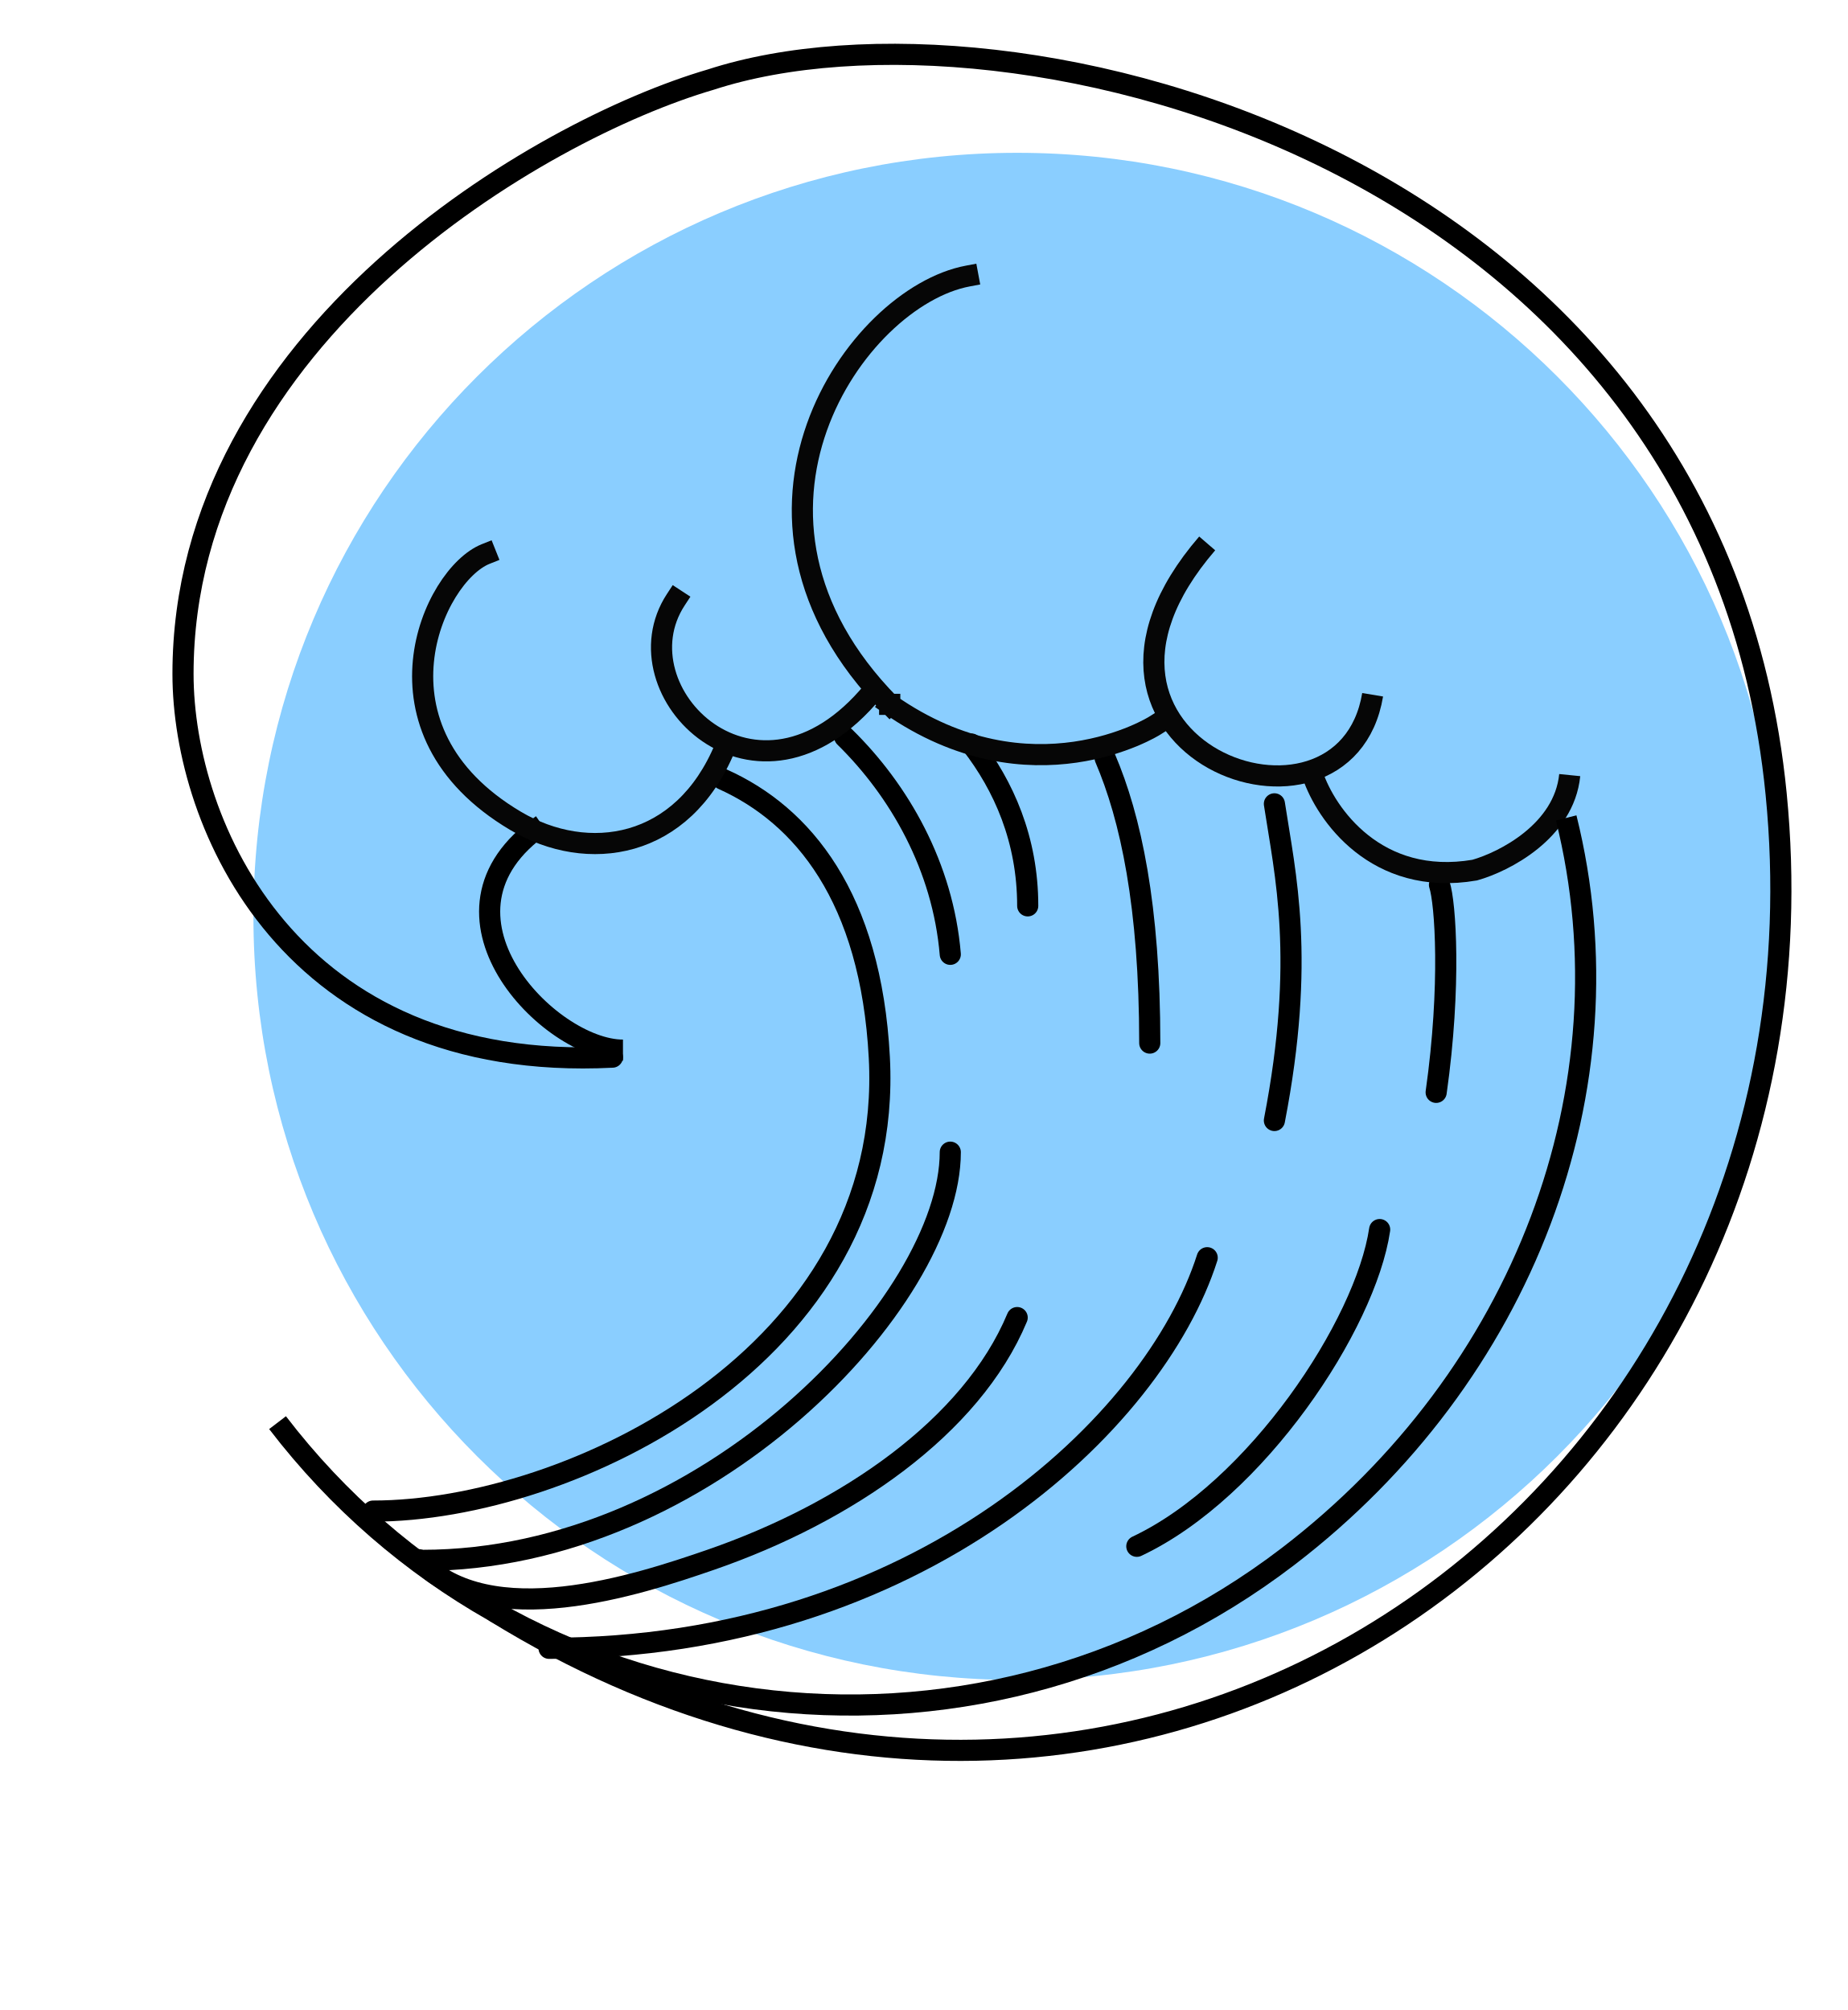
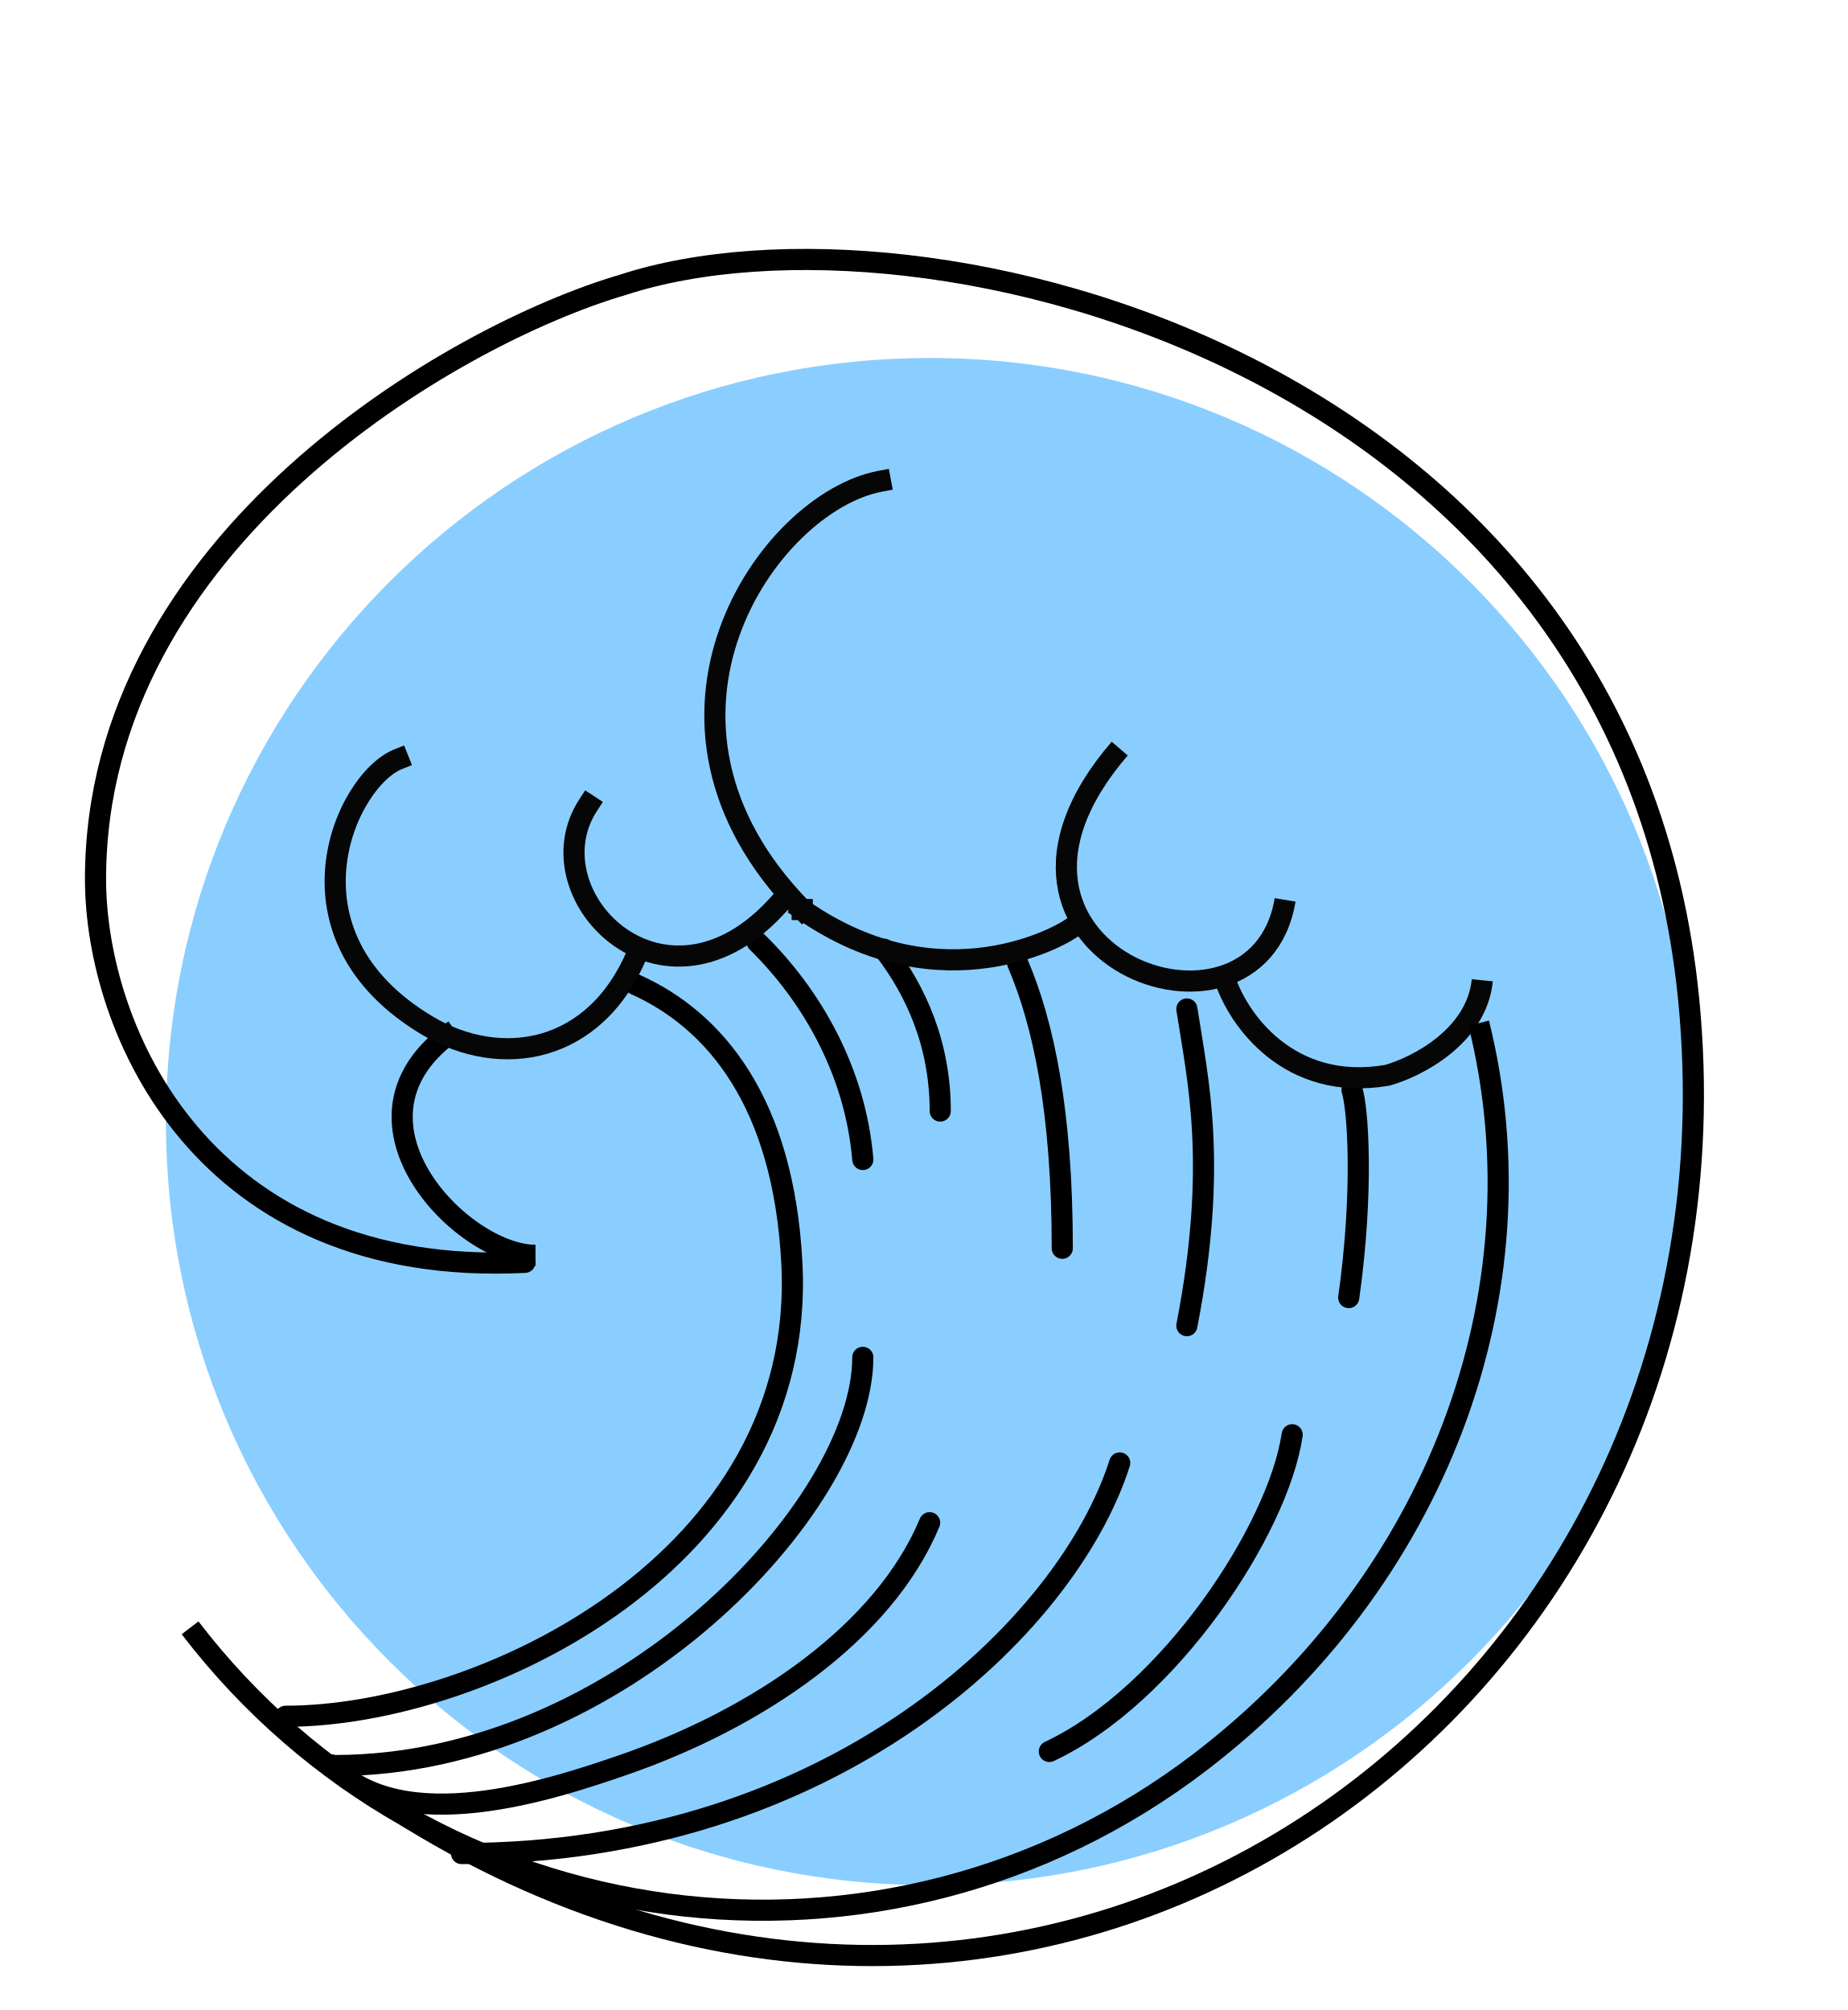
- <svg xmlns="http://www.w3.org/2000/svg" width="34" height="37" viewBox="0 0 34 37" fill="none">
-   <circle cx="18.72" cy="16.869" r="14.056" fill="#8ACEFF" />
-   <path d="M6.866 27.816C10.478 27.816 16.472 24.952 16.183 19.468C16.028 16.516 14.774 15.004 13.298 14.343" stroke="black" stroke-width="0.389" stroke-linecap="round" stroke-linejoin="round" />
-   <path d="M7.773 28.723C13.019 28.723 17.489 23.93 17.489 21.209" stroke="black" stroke-width="0.389" stroke-linecap="round" stroke-linejoin="round" />
-   <path d="M7.708 28.711C9.003 30.072 11.732 29.179 13.084 28.711C15.575 27.849 17.88 26.269 18.72 24.254M23.454 20.626C24.031 17.647 23.651 16.092 23.454 14.797" stroke="black" stroke-width="0.389" stroke-linecap="round" stroke-linejoin="round" />
-   <path d="M22.217 23.152C21.246 26.197 16.906 30.342 10.105 30.342" stroke="black" stroke-width="0.389" stroke-linecap="round" stroke-linejoin="round" />
-   <path d="M20.922 28.464C23.124 27.427 25.132 24.383 25.391 22.634" stroke="black" stroke-width="0.389" stroke-linecap="round" />
-   <path d="M26.492 16.287C26.601 16.613 26.71 18.136 26.431 20.108" stroke="black" stroke-width="0.389" stroke-linecap="round" stroke-linejoin="round" />
-   <path d="M21.16 19.201C21.16 16.674 20.81 15.055 20.339 13.955" stroke="black" stroke-width="0.389" stroke-linecap="round" stroke-linejoin="round" />
-   <path d="M17.489 17.567C17.354 15.953 16.552 14.552 15.546 13.566" stroke="black" stroke-width="0.389" stroke-linecap="round" stroke-linejoin="round" />
-   <path d="M18.914 16.675C18.914 15.452 18.47 14.462 17.877 13.696" stroke="black" stroke-width="0.389" stroke-linecap="round" stroke-linejoin="round" />
-   <path d="M9.12 29.679C20.911 36.95 33.967 27.593 32.688 14.616C31.529 2.851 18.578 -0.328 13.078 1.466C9.932 2.386 3.368 6.204 3.368 12.405C3.368 15.186 5.346 19.758 11.271 19.46" stroke="black" stroke-width="0.389" stroke-linecap="round" stroke-linejoin="round" />
-   <path d="M11.465 19.331C10.105 19.331 7.643 16.805 9.975 15.185" stroke="black" stroke-width="0.389" />
-   <path d="M8.939 10.198C7.967 10.586 6.669 13.438 9.488 15.11C10.817 15.898 12.566 15.639 13.343 13.76M12.437 11.04C11.335 12.724 13.926 15.315 16.064 12.724" stroke="#060606" stroke-width="0.389" stroke-linecap="square" />
-   <path d="M22.217 10.003C18.979 13.76 24.743 15.898 25.262 12.789" stroke="#060606" stroke-width="0.389" />
-   <path d="M24.16 14.268C24.398 14.98 25.326 16.327 27.14 16.017C27.68 15.865 28.785 15.304 28.889 14.268" stroke="#060606" stroke-width="0.389" />
-   <path d="M16.374 12.966C16.39 12.985 16.323 12.907 16.374 12.966ZM16.374 12.966C18.979 14.786 21.246 13.361 21.246 13.361M16.374 12.966C12.955 9.485 15.74 5.469 17.813 5.081" stroke="#060606" stroke-width="0.389" stroke-linecap="square" stroke-linejoin="bevel" />
-   <path d="M5.108 26.188C9.564 32.004 17.891 33.106 23.707 28.65C28.033 25.336 30.061 20.027 28.824 15.056" stroke="black" stroke-width="0.389" />
+ <svg xmlns="http://www.w3.org/2000/svg" width="34" height="37" fill="none" version="1.1" viewBox="0 0 34 37">
+   <circle cx="17.11" cy="20.646" r="14.056" fill="#8aceff" />
+   <g stroke="#000" stroke-width=".389">
+     <g stroke-linecap="round">
+       <g stroke-linejoin="round">
+         <path d="m5.256 31.593c3.612 0 9.606-2.865 9.317-8.348-0.155-2.952-1.409-4.464-2.885-5.125" />
+         <path d="m6.163 32.5c5.246 0 9.716-4.793 9.716-7.514" />
+         <path d="m6.098 32.488c1.296 1.36 4.024 0.468 5.376 0 2.491-0.862 4.795-2.442 5.635-4.458m4.734-3.627c0.577-2.979 0.198-4.534 0-5.83" />
+         <path d="m20.607 26.93c-0.972 3.044-5.311 7.19-12.113 7.19" />
+       </g>
+       <path d="m19.312 32.241c2.202-1.036 4.21-4.081 4.469-5.83" />
+       <g stroke-linejoin="round">
+         <path d="m24.882 20.064c0.109 0.327 0.218 1.849-0.06 3.822" />
+         <path d="m19.55 22.978c0-2.528-0.349-4.147-0.821-5.247" />
+         <path d="m15.879 21.344c-0.135-1.613-0.937-3.015-1.943-4.001" />
+         <path d="m17.304 20.452c0-1.223-0.444-2.213-1.036-2.979" />
+         <path d="m7.51 33.456c11.791 7.271 24.847-2.086 23.568-15.063-1.159-11.765-14.111-14.944-19.611-13.151-3.145 0.921-9.709 4.738-9.709 10.939 0 2.782 1.978 7.354 7.902 7.056" />
+       </g>
+     </g>
+     <path d="m9.855 23.108c-1.36 0-3.822-2.526-1.49-4.146" />
+   </g>
+   <g stroke="#060606" stroke-width=".389">
+     <path d="m7.329 13.975c-0.972 0.389-2.27 3.24 0.549 4.912 1.329 0.788 3.078 0.529 3.855-1.349m-0.907-2.72c-1.101 1.684 1.49 4.275 3.627 1.684" stroke-linecap="square" />
+     <path d="m20.607 13.78c-3.239 3.757 2.526 5.894 3.044 2.785" />
+     <path d="m22.551 18.045c0.237 0.713 1.166 2.06 2.98 1.749 0.54-0.151 1.645-0.713 1.749-1.749" />
+     <path d="m14.764 16.743c0.016 0.019-0.051-0.059 0 0zm0 0c2.605 1.82 4.872 0.395 4.872 0.395m-4.872-0.395c-3.419-3.481-0.634-7.497 1.439-7.885" stroke-linecap="square" stroke-linejoin="bevel" />
+   </g>
+   <path d="m3.498 29.965c4.456 5.816 12.783 6.918 18.599 2.463 4.326-3.314 6.354-8.623 5.117-13.594" stroke="#000" stroke-width=".389" />
</svg>
